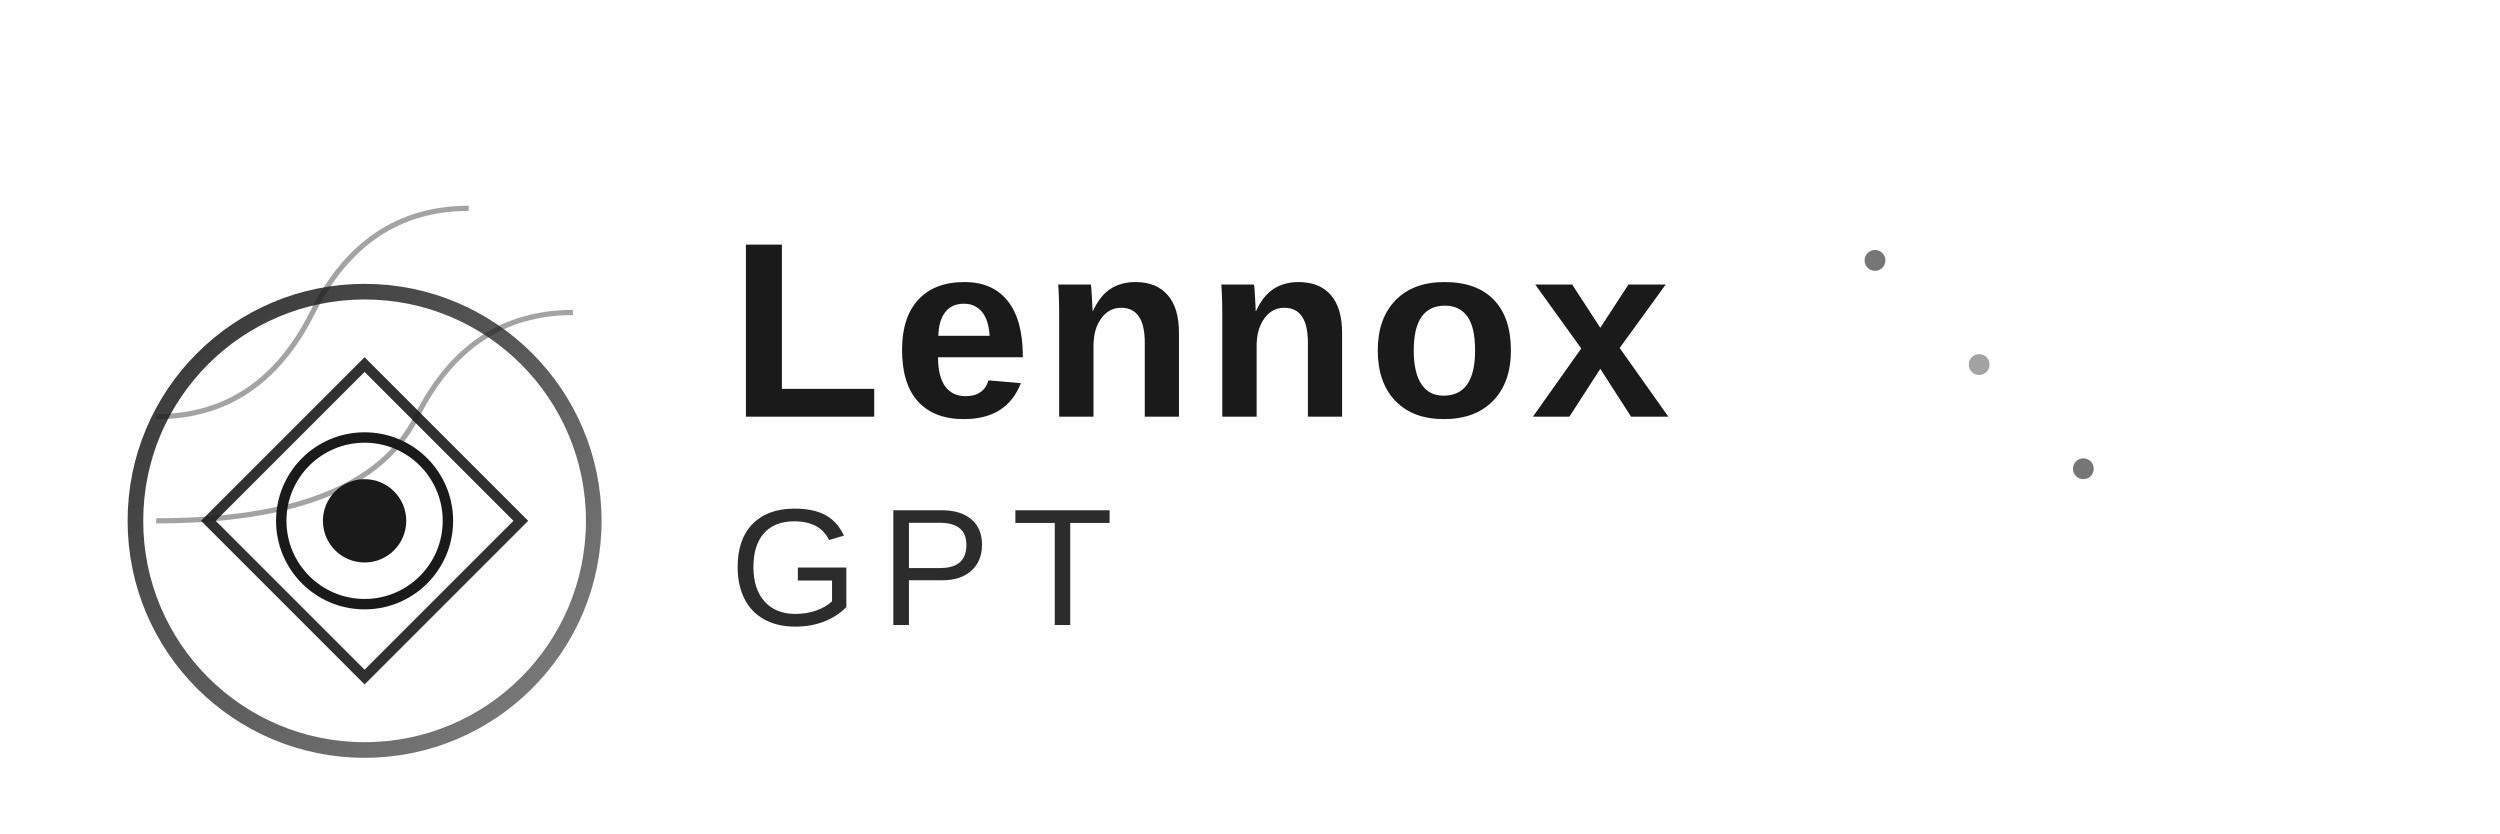
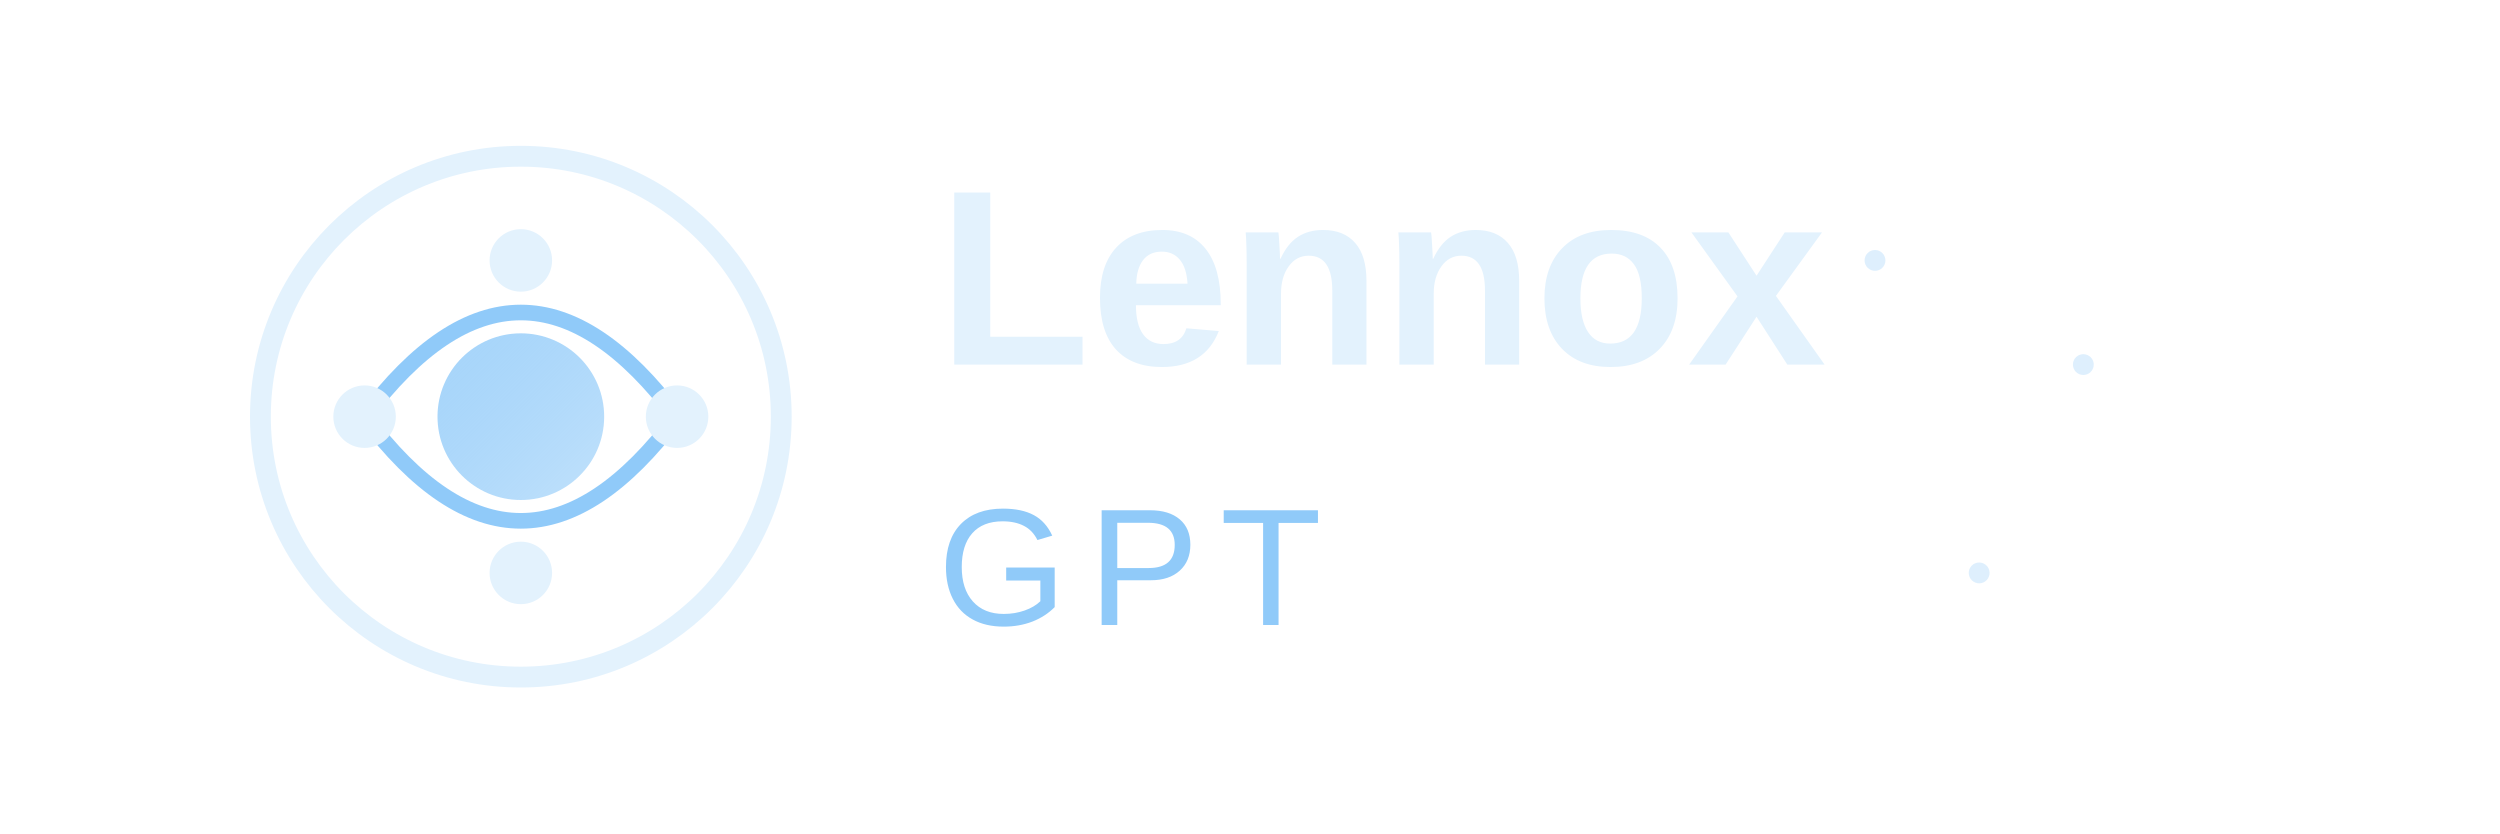
<svg xmlns="http://www.w3.org/2000/svg" viewBox="0 0 240 80">
  <defs>
    <linearGradient id="darkGlow" x1="0%" y1="0%" x2="100%" y2="100%">
-       <stop offset="0%" style="stop-color:#1A1A1A;stop-opacity:0.9" />
-       <stop offset="100%" style="stop-color:#2C2C2C;stop-opacity:0.6" />
+       <stop offset="0%" style="stop-color:#90CAF9;stop-opacity:0.8" />
+       <stop offset="100%" style="stop-color:#64B5F6;stop-opacity:0.4" />
    </linearGradient>
  </defs>
-   <g transform="translate(10, 10)">
-     <path d="M5 30 Q 15 30, 20 20 T 35 10" fill="none" stroke="#1A1A1A" stroke-width="0.5" opacity="0.4" />
-     <path d="M5 40 Q 25 40, 30 30 T 45 20" fill="none" stroke="#1A1A1A" stroke-width="0.5" opacity="0.4" />
-     <g transform="translate(0, 15)">
-       <circle cx="25" cy="25" r="22" fill="none" stroke="url(#darkGlow)" stroke-width="1.5" />
-       <path d="M25 10 L 40 25 L 25 40 L 10 25 Z" fill="none" stroke="#1A1A1A" stroke-width="1" opacity="0.9" />
-       <circle cx="25" cy="25" r="8" fill="none" stroke="#1A1A1A" stroke-width="1" />
-       <circle cx="25" cy="25" r="4" fill="#1A1A1A">
-         <animate attributeName="opacity" values="0.4;0.8;0.4" dur="2s" repeatCount="indefinite" />
+   <g transform="translate(20, 10)">
+     <g>
+       <circle cx="30" cy="30" r="25" fill="none" stroke="#E3F2FD" stroke-width="2" />
+       <path d="M15 30 Q 30 10, 45 30" fill="none" stroke="#90CAF9" stroke-width="1.5" />
+       <path d="M15 30 Q 30 50, 45 30" fill="none" stroke="#90CAF9" stroke-width="1.5" />
+       <circle cx="30" cy="30" r="8" fill="url(#darkGlow)">
+         <animate attributeName="opacity" values="0.6;1;0.6" dur="2s" repeatCount="indefinite" />
      </circle>
+       <circle cx="15" cy="30" r="3" fill="#E3F2FD" />
+       <circle cx="45" cy="30" r="3" fill="#E3F2FD" />
+       <circle cx="30" cy="15" r="3" fill="#E3F2FD" />
+       <circle cx="30" cy="45" r="3" fill="#E3F2FD" />
    </g>
-     <g transform="translate(60, 30)">
-       <text x="0" y="0" font-family="Arial, sans-serif" font-size="24" font-weight="600" fill="#1A1A1A" letter-spacing="1">
+     <g transform="translate(70, 25)">
+       <text font-family="Arial, sans-serif" font-size="24" font-weight="bold" fill="#E3F2FD">
        Lennox
      </text>
-       <text x="0" y="20" font-family="Arial, sans-serif" font-size="16" font-weight="500" fill="#2C2C2C" letter-spacing="2">
+       <text y="25" font-family="Arial, sans-serif" font-size="16" fill="#90CAF9" letter-spacing="2">
        GPT
      </text>
    </g>
-     <g fill="#1A1A1A">
-       <circle cx="170" cy="15" r="1" opacity="0.6" />
-       <circle cx="180" cy="25" r="1" opacity="0.4" />
-       <circle cx="190" cy="35" r="1" opacity="0.6" />
+     <g opacity="0.3">
+       <circle cx="160" cy="15" r="1" fill="#90CAF9" />
+       <circle cx="170" cy="45" r="1" fill="#90CAF9" />
+       <circle cx="180" cy="25" r="1" fill="#90CAF9" />
    </g>
  </g>
</svg>
